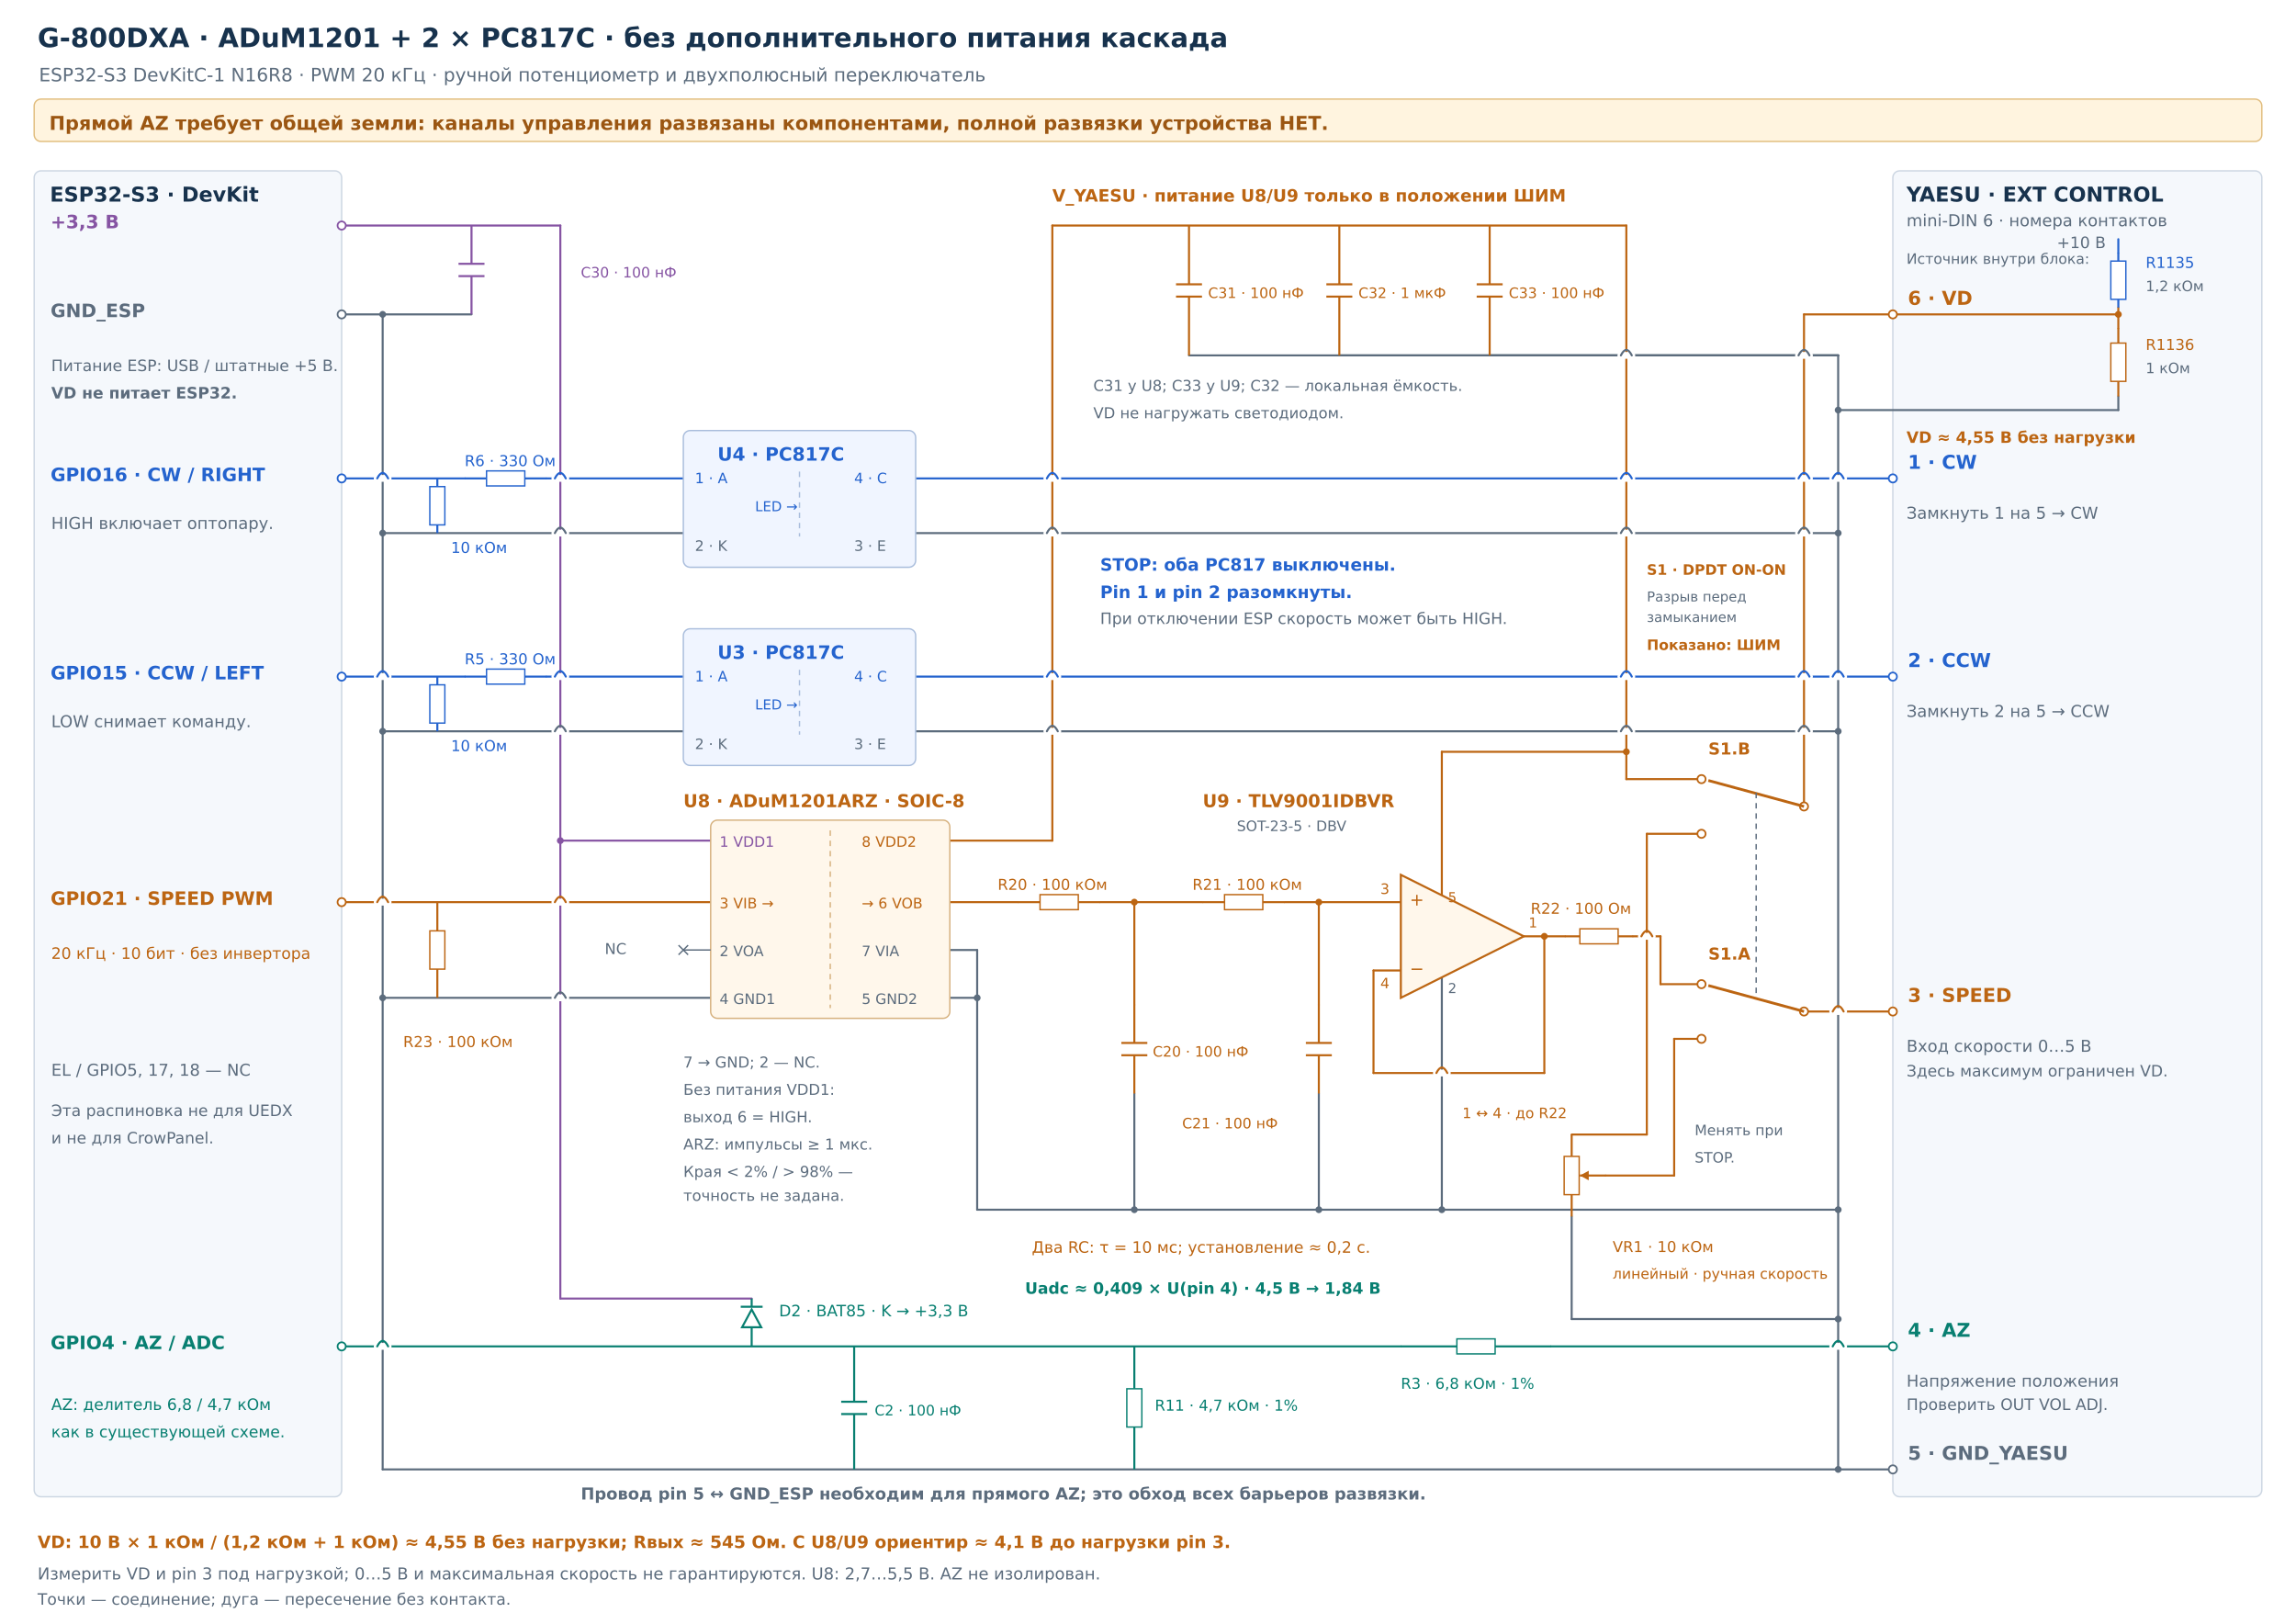
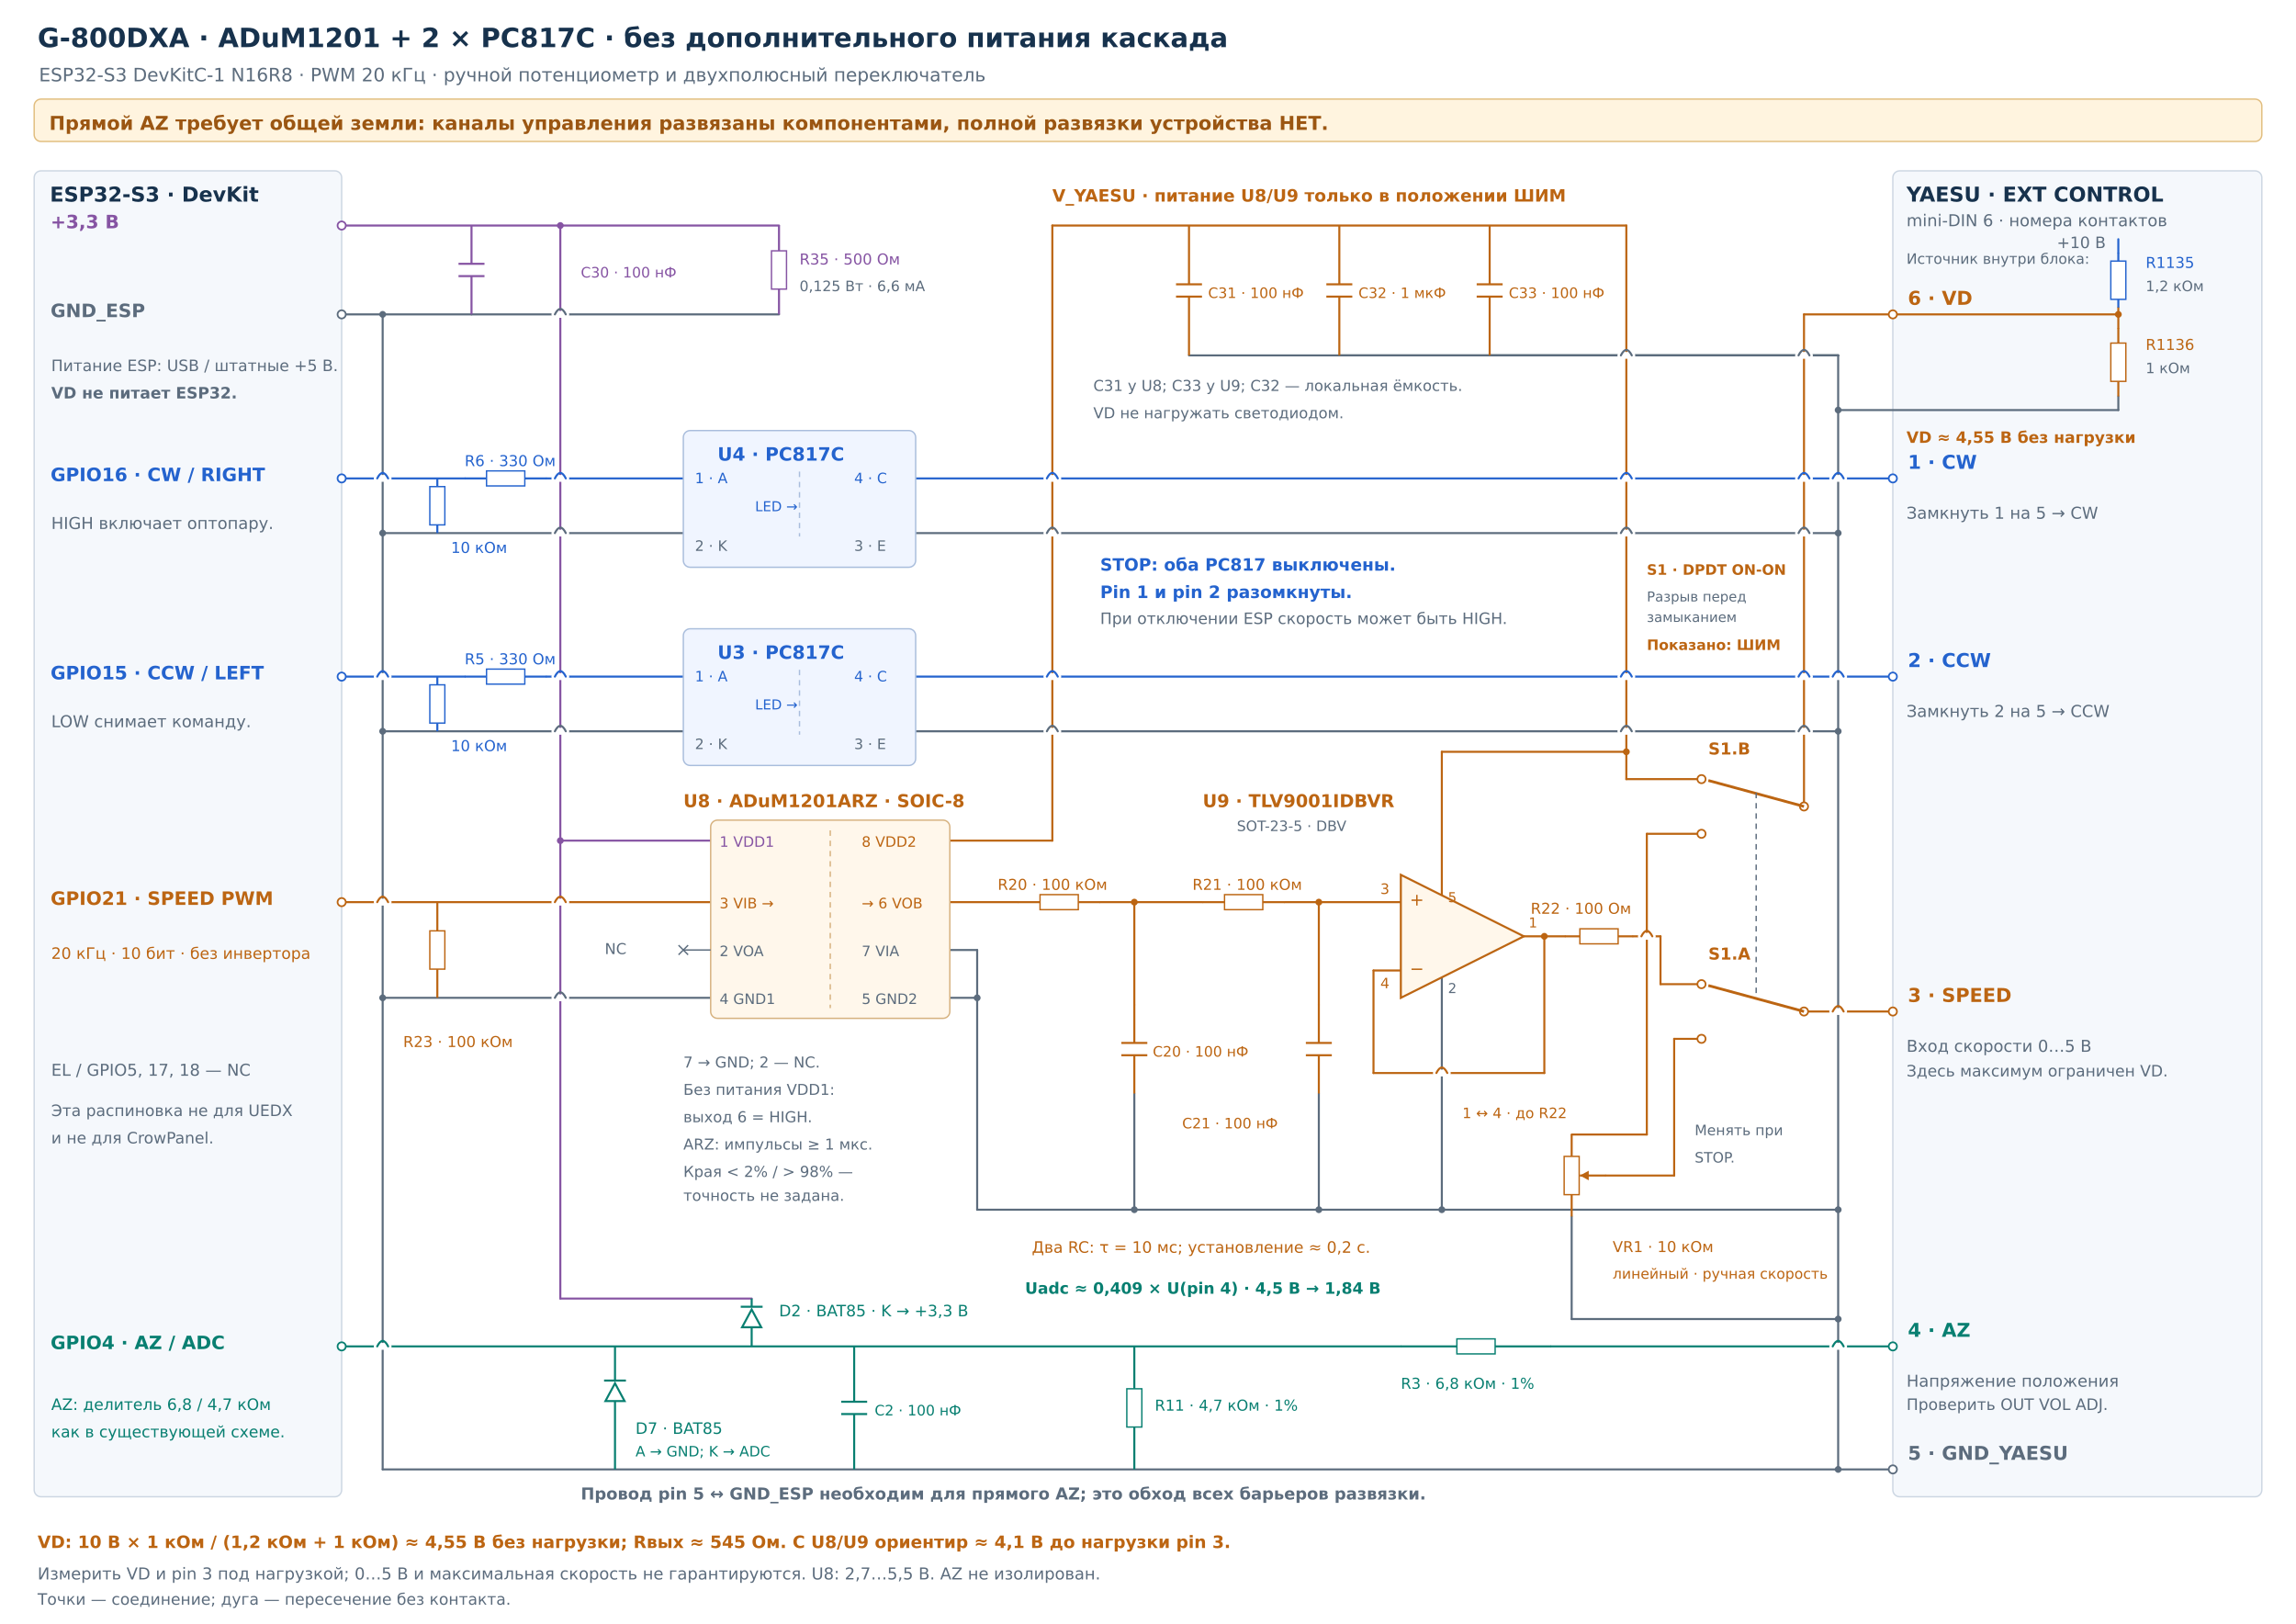
<svg xmlns="http://www.w3.org/2000/svg" width="420mm" height="297mm" viewBox="0 0 3360 2376">
  <rect x="0" y="0" width="3360" height="2376" rx="0" fill="white" stroke="white" stroke-width="2" />
  <rect x="50" y="145" width="3260" height="62" rx="10" fill="#fff4df" stroke="#e1bd7e" stroke-width="2" />
  <rect x="50" y="250" width="450" height="1940" rx="10" fill="#f5f8fc" stroke="#ccd6e2" stroke-width="2" />
  <rect x="2770" y="250" width="540" height="1940" rx="10" fill="#f5f8fc" stroke="#ccd6e2" stroke-width="2" />
  <g fill="none" stroke-width="3" stroke-linejoin="round" stroke-linecap="round">
    <path d="M500,460 L560,460" stroke="#5c6c7d" />
    <path d="M560,460 L560,2150" stroke="#5c6c7d" />
    <path d="M560,2150 L2770,2150" stroke="#5c6c7d" />
    <path d="M2690,520 L2690,2150" stroke="#5c6c7d" />
    <path d="M500,330 L820,330" stroke="#8654a3" />
    <path d="M820,330 L820,1900" stroke="#8654a3" />
    <path d="M820,1900 L1100,1900" stroke="#8654a3" />
    <path d="M690,460 L560,460" stroke="#5c6c7d" />
+     <path d="M820,330 L1140,330" stroke="#8654a3" />
+     <path d="M1140,460 L690,460" stroke="#5c6c7d" />
    <path d="M1540,1230 L1540,330" stroke="#bc6512" />
    <path d="M1540,330 L2380,330" stroke="#bc6512" />
    <path d="M2380,330 L2380,1140" stroke="#bc6512" />
    <path d="M2380,1140 L2490,1140" stroke="#bc6512" />
    <path d="M1740,520 L2690,520" stroke="#5c6c7d" />
    <path d="M1960,520 L2690,520" stroke="#5c6c7d" />
    <path d="M2180,520 L2690,520" stroke="#5c6c7d" />
    <path d="M3100,350 L3100,370" stroke="#2463ce" />
    <path d="M3100,450 L3100,480" stroke="#bc6512" />
    <path d="M3100,460 L2640,460" stroke="#bc6512" />
    <path d="M2640,460 L2640,1180" stroke="#bc6512" />
    <path d="M3100,580 L3100,600" stroke="#5c6c7d" />
    <path d="M3100,600 L2690,600" stroke="#5c6c7d" />
    <path d="M500,700 L680,700" stroke="#2463ce" />
    <path d="M800,700 L1000,700" stroke="#2463ce" />
    <path d="M1000,780 L560,780" stroke="#5c6c7d" />
    <path d="M1340,780 L2690,780" stroke="#5c6c7d" />
    <path d="M1340,700 L2770,700" stroke="#2463ce" />
    <path d="M500,990 L680,990" stroke="#2463ce" />
    <path d="M800,990 L1000,990" stroke="#2463ce" />
    <path d="M1000,1070 L560,1070" stroke="#5c6c7d" />
    <path d="M1340,1070 L2690,1070" stroke="#5c6c7d" />
    <path d="M1340,990 L2770,990" stroke="#2463ce" />
    <path d="M820,1230 L1040,1230" stroke="#8654a3" />
    <path d="M1390,1230 L1540,1230" stroke="#bc6512" />
    <path d="M500,1320 L1040,1320" stroke="#bc6512" />
    <path d="M1040,1460 L560,1460" stroke="#5c6c7d" />
    <path d="M1390,1390 L1430,1390" stroke="#5c6c7d" />
    <path d="M1430,1390 L1430,1770" stroke="#5c6c7d" />
    <path d="M1430,1770 L2690,1770" stroke="#5c6c7d" />
    <path d="M1390,1460 L1430,1460" stroke="#5c6c7d" />
    <path d="M1390,1320 L1490,1320" stroke="#bc6512" />
    <path d="M1610,1320 L1760,1320" stroke="#bc6512" />
    <path d="M1880,1320 L2050,1320" stroke="#bc6512" />
    <path d="M1660,1320 L1660,1470" stroke="#bc6512" />
    <path d="M1660,1600 L1660,1770" stroke="#5c6c7d" />
    <path d="M1930,1320 L1930,1470" stroke="#bc6512" />
    <path d="M1930,1600 L1930,1770" stroke="#5c6c7d" />
    <path d="M2380,1100 L2110,1100" stroke="#bc6512" />
    <path d="M2110,1100 L2110,1310" stroke="#bc6512" />
    <path d="M2110,1430 L2110,1770" stroke="#5c6c7d" />
    <path d="M2230,1370 L2290,1370" stroke="#bc6512" />
    <path d="M2260,1370 L2260,1570" stroke="#bc6512" />
    <path d="M2260,1570 L2010,1570" stroke="#bc6512" />
    <path d="M2010,1570 L2010,1420" stroke="#bc6512" />
    <path d="M2010,1420 L2050,1420" stroke="#bc6512" />
    <path d="M2390,1370 L2430,1370" stroke="#bc6512" />
    <path d="M2430,1370 L2430,1440" stroke="#bc6512" />
    <path d="M2430,1440 L2490,1440" stroke="#bc6512" />
    <path d="M2640,1480 L2770,1480" stroke="#bc6512" />
    <path d="M2490,1220 L2410,1220" stroke="#bc6512" />
    <path d="M2410,1220 L2410,1660" stroke="#bc6512" />
    <path d="M2410,1660 L2300,1660" stroke="#bc6512" />
    <path d="M2490,1520 L2450,1520" stroke="#bc6512" />
    <path d="M2450,1520 L2450,1720" stroke="#bc6512" />
    <path d="M2450,1720 L2350,1720" stroke="#bc6512" />
    <path d="M2300,1780 L2300,1930" stroke="#5c6c7d" />
    <path d="M2300,1930 L2690,1930" stroke="#5c6c7d" />
    <path d="M2770,1970 L2270,1970" stroke="#087f71" />
    <path d="M2050,1970 L500,1970" stroke="#087f71" />
    <path d="M552,700 L568,700" stroke="white" stroke-width="10" />
    <path d="M552,700 Q560,684 568,700" stroke="#2463ce" />
    <path d="M552,990 L568,990" stroke="white" stroke-width="10" />
    <path d="M552,990 Q560,974 568,990" stroke="#2463ce" />
    <path d="M552,1320 L568,1320" stroke="white" stroke-width="10" />
    <path d="M552,1320 Q560,1304 568,1320" stroke="#bc6512" />
    <path d="M552,1970 L568,1970" stroke="white" stroke-width="10" />
    <path d="M552,1970 Q560,1954 568,1970" stroke="#087f71" />
+     <path d="M812,460 L828,460" stroke="white" stroke-width="10" />
+     <path d="M812,460 Q820,444 828,460" stroke="#5c6c7d" />
    <path d="M812,700 L828,700" stroke="white" stroke-width="10" />
    <path d="M812,700 Q820,684 828,700" stroke="#2463ce" />
    <path d="M812,780 L828,780" stroke="white" stroke-width="10" />
    <path d="M812,780 Q820,764 828,780" stroke="#5c6c7d" />
    <path d="M812,990 L828,990" stroke="white" stroke-width="10" />
    <path d="M812,990 Q820,974 828,990" stroke="#2463ce" />
    <path d="M812,1070 L828,1070" stroke="white" stroke-width="10" />
    <path d="M812,1070 Q820,1054 828,1070" stroke="#5c6c7d" />
    <path d="M812,1320 L828,1320" stroke="white" stroke-width="10" />
    <path d="M812,1320 Q820,1304 828,1320" stroke="#bc6512" />
    <path d="M812,1460 L828,1460" stroke="white" stroke-width="10" />
    <path d="M812,1460 Q820,1444 828,1460" stroke="#5c6c7d" />
    <path d="M1532,700 L1548,700" stroke="white" stroke-width="10" />
    <path d="M1532,700 Q1540,684 1548,700" stroke="#2463ce" />
    <path d="M1532,780 L1548,780" stroke="white" stroke-width="10" />
    <path d="M1532,780 Q1540,764 1548,780" stroke="#5c6c7d" />
    <path d="M1532,990 L1548,990" stroke="white" stroke-width="10" />
    <path d="M1532,990 Q1540,974 1548,990" stroke="#2463ce" />
    <path d="M1532,1070 L1548,1070" stroke="white" stroke-width="10" />
    <path d="M1532,1070 Q1540,1054 1548,1070" stroke="#5c6c7d" />
    <path d="M2102,1570 L2118,1570" stroke="white" stroke-width="10" />
    <path d="M2102,1570 Q2110,1554 2118,1570" stroke="#bc6512" />
    <path d="M2372,520 L2388,520" stroke="white" stroke-width="10" />
    <path d="M2372,520 Q2380,504 2388,520" stroke="#5c6c7d" />
    <path d="M2372,700 L2388,700" stroke="white" stroke-width="10" />
    <path d="M2372,700 Q2380,684 2388,700" stroke="#2463ce" />
    <path d="M2372,780 L2388,780" stroke="white" stroke-width="10" />
    <path d="M2372,780 Q2380,764 2388,780" stroke="#5c6c7d" />
    <path d="M2372,990 L2388,990" stroke="white" stroke-width="10" />
    <path d="M2372,990 Q2380,974 2388,990" stroke="#2463ce" />
    <path d="M2372,1070 L2388,1070" stroke="white" stroke-width="10" />
    <path d="M2372,1070 Q2380,1054 2388,1070" stroke="#5c6c7d" />
    <path d="M2402,1370 L2418,1370" stroke="white" stroke-width="10" />
    <path d="M2402,1370 Q2410,1354 2418,1370" stroke="#bc6512" />
    <path d="M2632,520 L2648,520" stroke="white" stroke-width="10" />
    <path d="M2632,520 Q2640,504 2648,520" stroke="#5c6c7d" />
    <path d="M2632,700 L2648,700" stroke="white" stroke-width="10" />
    <path d="M2632,700 Q2640,684 2648,700" stroke="#2463ce" />
    <path d="M2632,780 L2648,780" stroke="white" stroke-width="10" />
    <path d="M2632,780 Q2640,764 2648,780" stroke="#5c6c7d" />
    <path d="M2632,990 L2648,990" stroke="white" stroke-width="10" />
    <path d="M2632,990 Q2640,974 2648,990" stroke="#2463ce" />
    <path d="M2632,1070 L2648,1070" stroke="white" stroke-width="10" />
    <path d="M2632,1070 Q2640,1054 2648,1070" stroke="#5c6c7d" />
    <path d="M2682,700 L2698,700" stroke="white" stroke-width="10" />
    <path d="M2682,700 Q2690,684 2698,700" stroke="#2463ce" />
    <path d="M2682,990 L2698,990" stroke="white" stroke-width="10" />
    <path d="M2682,990 Q2690,974 2698,990" stroke="#2463ce" />
    <path d="M2682,1480 L2698,1480" stroke="white" stroke-width="10" />
    <path d="M2682,1480 Q2690,1464 2698,1480" stroke="#bc6512" />
    <path d="M2682,1970 L2698,1970" stroke="white" stroke-width="10" />
    <path d="M2682,1970 Q2690,1954 2698,1970" stroke="#087f71" />
  </g>
  <circle cx="560" cy="460" r="5" fill="#5c6c7d" />
  <circle cx="560" cy="780" r="5" fill="#5c6c7d" />
  <circle cx="560" cy="1070" r="5" fill="#5c6c7d" />
  <circle cx="560" cy="1460" r="5" fill="#5c6c7d" />
  <circle cx="2690" cy="2150" r="5" fill="#5c6c7d" />
  <circle cx="2690" cy="600" r="5" fill="#5c6c7d" />
  <circle cx="2690" cy="780" r="5" fill="#5c6c7d" />
  <circle cx="2690" cy="1070" r="5" fill="#5c6c7d" />
  <circle cx="2690" cy="1770" r="5" fill="#5c6c7d" />
  <circle cx="2690" cy="1930" r="5" fill="#5c6c7d" />
  <circle cx="1430" cy="1460" r="5" fill="#5c6c7d" />
  <circle cx="1660" cy="1770" r="5" fill="#5c6c7d" />
  <circle cx="1930" cy="1770" r="5" fill="#5c6c7d" />
  <circle cx="2110" cy="1770" r="5" fill="#5c6c7d" />
+   <circle cx="820" cy="330" r="5" fill="#8654a3" />
  <circle cx="820" cy="1230" r="5" fill="#8654a3" />
  <circle cx="2380" cy="1100" r="5" fill="#bc6512" />
  <circle cx="3100" cy="460" r="5" fill="#bc6512" />
  <circle cx="1660" cy="1320" r="5" fill="#bc6512" />
  <circle cx="1930" cy="1320" r="5" fill="#bc6512" />
  <circle cx="2260" cy="1370" r="5" fill="#bc6512" />
  <circle cx="500" cy="330" r="6" fill="white" stroke="#8654a3" stroke-width="2.5" />
  <circle cx="500" cy="460" r="6" fill="white" stroke="#5c6c7d" stroke-width="2.5" />
  <circle cx="500" cy="700" r="6" fill="white" stroke="#2463ce" stroke-width="2.5" />
  <circle cx="500" cy="990" r="6" fill="white" stroke="#2463ce" stroke-width="2.5" />
  <circle cx="500" cy="1320" r="6" fill="white" stroke="#bc6512" stroke-width="2.5" />
  <circle cx="500" cy="1970" r="6" fill="white" stroke="#087f71" stroke-width="2.5" />
  <circle cx="2770" cy="460" r="6" fill="white" stroke="#bc6512" stroke-width="2.5" />
  <circle cx="2770" cy="700" r="6" fill="white" stroke="#2463ce" stroke-width="2.5" />
  <circle cx="2770" cy="990" r="6" fill="white" stroke="#2463ce" stroke-width="2.5" />
  <circle cx="2770" cy="1480" r="6" fill="white" stroke="#bc6512" stroke-width="2.5" />
  <circle cx="2770" cy="1970" r="6" fill="white" stroke="#087f71" stroke-width="2.5" />
  <circle cx="2770" cy="2150" r="6" fill="white" stroke="#5c6c7d" stroke-width="2.5" />
  <polyline points="690,330 690,386.0" fill="none" stroke="#8654a3" stroke-width="3" />
  <polyline points="671,386.0 709,386.0" fill="none" stroke="#8654a3" stroke-width="3" />
  <polyline points="671,404.0 709,404.0" fill="none" stroke="#8654a3" stroke-width="3" />
  <polyline points="690,404.0 690,460" fill="none" stroke="#8654a3" stroke-width="3" />
+   <polyline points="1140,330 1140.0,367.0" fill="none" stroke="#8654a3" stroke-width="3" />
+   <polyline points="1140.0,423.0 1140,460" fill="none" stroke="#8654a3" stroke-width="3" />
+   <rect x="1129.0" y="367.0" width="22" height="56" rx="0" fill="white" stroke="#8654a3" stroke-width="2" />
  <polyline points="1740,330 1740,416.0" fill="none" stroke="#bc6512" stroke-width="3" />
  <polyline points="1721,416.0 1759,416.0" fill="none" stroke="#bc6512" stroke-width="3" />
  <polyline points="1721,434.0 1759,434.0" fill="none" stroke="#bc6512" stroke-width="3" />
  <polyline points="1740,434.0 1740,520" fill="none" stroke="#bc6512" stroke-width="3" />
  <polyline points="1960,330 1960,416.0" fill="none" stroke="#bc6512" stroke-width="3" />
  <polyline points="1941,416.0 1979,416.0" fill="none" stroke="#bc6512" stroke-width="3" />
  <polyline points="1941,434.0 1979,434.0" fill="none" stroke="#bc6512" stroke-width="3" />
  <polyline points="1960,434.0 1960,520" fill="none" stroke="#bc6512" stroke-width="3" />
  <polyline points="2180,330 2180,416.0" fill="none" stroke="#bc6512" stroke-width="3" />
  <polyline points="2161,416.0 2199,416.0" fill="none" stroke="#bc6512" stroke-width="3" />
  <polyline points="2161,434.0 2199,434.0" fill="none" stroke="#bc6512" stroke-width="3" />
  <polyline points="2180,434.0 2180,520" fill="none" stroke="#bc6512" stroke-width="3" />
  <polyline points="3100,370 3100.0,382.0" fill="none" stroke="#2463ce" stroke-width="3" />
  <polyline points="3100.0,438.0 3100,450" fill="none" stroke="#2463ce" stroke-width="3" />
  <rect x="3089.0" y="382.0" width="22" height="56" rx="0" fill="white" stroke="#2463ce" stroke-width="2" />
  <polyline points="3100,480 3100.0,502.0" fill="none" stroke="#bc6512" stroke-width="3" />
  <polyline points="3100.0,558.0 3100,580" fill="none" stroke="#bc6512" stroke-width="3" />
  <rect x="3089.0" y="502.0" width="22" height="56" rx="0" fill="white" stroke="#bc6512" stroke-width="2" />
  <polyline points="680,700 712.0,700.0" fill="none" stroke="#2463ce" stroke-width="3" />
  <polyline points="768.0,700.0 800,700" fill="none" stroke="#2463ce" stroke-width="3" />
  <rect x="712.0" y="689.0" width="56" height="22" rx="0" fill="white" stroke="#2463ce" stroke-width="2" />
  <polyline points="640,700 640.0,712.0" fill="none" stroke="#2463ce" stroke-width="3" />
  <polyline points="640.0,768.0 640,780" fill="none" stroke="#2463ce" stroke-width="3" />
  <rect x="629.0" y="712.0" width="22" height="56" rx="0" fill="white" stroke="#2463ce" stroke-width="2" />
  <rect x="1000" y="630" width="340" height="200" rx="10" fill="#f0f5ff" stroke="#a9bddc" stroke-width="2" />
  <polyline points="1170,690 1170,785" fill="none" stroke="#a9bddc" stroke-width="2" stroke-dasharray="8 7" />
  <polyline points="680,990 712.0,990.0" fill="none" stroke="#2463ce" stroke-width="3" />
  <polyline points="768.0,990.0 800,990" fill="none" stroke="#2463ce" stroke-width="3" />
  <rect x="712.0" y="979.0" width="56" height="22" rx="0" fill="white" stroke="#2463ce" stroke-width="2" />
  <polyline points="640,990 640.0,1002.0" fill="none" stroke="#2463ce" stroke-width="3" />
  <polyline points="640.0,1058.0 640,1070" fill="none" stroke="#2463ce" stroke-width="3" />
  <rect x="629.0" y="1002.0" width="22" height="56" rx="0" fill="white" stroke="#2463ce" stroke-width="2" />
  <rect x="1000" y="920" width="340" height="200" rx="10" fill="#f0f5ff" stroke="#a9bddc" stroke-width="2" />
  <polyline points="1170,980 1170,1075" fill="none" stroke="#a9bddc" stroke-width="2" stroke-dasharray="8 7" />
  <rect x="1040" y="1200" width="350" height="290" rx="10" fill="#fff7eb" stroke="#d6b17e" stroke-width="2" />
  <polyline points="1215,1215 1215,1475" fill="none" stroke="#d6b17e" stroke-width="2" stroke-dasharray="8 7" />
  <polyline points="1040,1390 1000,1390" fill="none" stroke="#5c6c7d" stroke-width="2" />
  <polyline points="993,1383 1007,1397" fill="none" stroke="#5c6c7d" stroke-width="2" />
  <polyline points="993,1397 1007,1383" fill="none" stroke="#5c6c7d" stroke-width="2" />
  <polyline points="640,1320 640.0,1362.0" fill="none" stroke="#bc6512" stroke-width="3" />
  <polyline points="640.0,1418.0 640,1460" fill="none" stroke="#bc6512" stroke-width="3" />
  <rect x="629.0" y="1362.0" width="22" height="56" rx="0" fill="white" stroke="#bc6512" stroke-width="2" />
  <polyline points="1490,1320 1522.0,1320.0" fill="none" stroke="#bc6512" stroke-width="3" />
  <polyline points="1578.0,1320.0 1610,1320" fill="none" stroke="#bc6512" stroke-width="3" />
  <rect x="1522.0" y="1309.0" width="56" height="22" rx="0" fill="white" stroke="#bc6512" stroke-width="2" />
  <polyline points="1760,1320 1792.0,1320.0" fill="none" stroke="#bc6512" stroke-width="3" />
  <polyline points="1848.0,1320.0 1880,1320" fill="none" stroke="#bc6512" stroke-width="3" />
  <rect x="1792.0" y="1309.0" width="56" height="22" rx="0" fill="white" stroke="#bc6512" stroke-width="2" />
  <polyline points="1660,1470 1660,1526.0" fill="none" stroke="#bc6512" stroke-width="3" />
  <polyline points="1641,1526.0 1679,1526.0" fill="none" stroke="#bc6512" stroke-width="3" />
  <polyline points="1641,1544.0 1679,1544.0" fill="none" stroke="#bc6512" stroke-width="3" />
  <polyline points="1660,1544.0 1660,1600" fill="none" stroke="#bc6512" stroke-width="3" />
  <polyline points="1930,1470 1930,1526.0" fill="none" stroke="#bc6512" stroke-width="3" />
  <polyline points="1911,1526.0 1949,1526.0" fill="none" stroke="#bc6512" stroke-width="3" />
  <polyline points="1911,1544.0 1949,1544.0" fill="none" stroke="#bc6512" stroke-width="3" />
  <polyline points="1930,1544.0 1930,1600" fill="none" stroke="#bc6512" stroke-width="3" />
  <polygon points="2050,1280 2050,1460 2230,1370" fill="#fff7eb" stroke="#bc6512" stroke-width="3" />
  <polyline points="2290,1370 2312.0,1370.0" fill="none" stroke="#bc6512" stroke-width="3" />
  <polyline points="2368.0,1370.0 2390,1370" fill="none" stroke="#bc6512" stroke-width="3" />
  <rect x="2312.0" y="1359.0" width="56" height="22" rx="0" fill="white" stroke="#bc6512" stroke-width="2" />
  <circle cx="2640" cy="1180" r="6" fill="white" stroke="#bc6512" stroke-width="2.5" />
  <circle cx="2490" cy="1140" r="6" fill="white" stroke="#bc6512" stroke-width="2.5" />
  <circle cx="2490" cy="1220" r="6" fill="white" stroke="#bc6512" stroke-width="2.5" />
  <polyline points="2640,1180 2500,1142" fill="none" stroke="#bc6512" stroke-width="4" />
  <circle cx="2640" cy="1480" r="6" fill="white" stroke="#bc6512" stroke-width="2.5" />
  <circle cx="2490" cy="1440" r="6" fill="white" stroke="#bc6512" stroke-width="2.5" />
  <circle cx="2490" cy="1520" r="6" fill="white" stroke="#bc6512" stroke-width="2.5" />
  <polyline points="2640,1480 2500,1442" fill="none" stroke="#bc6512" stroke-width="4" />
  <polyline points="2570,1160 2570,1460" fill="none" stroke="#5c6c7d" stroke-width="2" stroke-dasharray="8 7" />
  <polyline points="2300,1660 2300.0,1692.0" fill="none" stroke="#bc6512" stroke-width="3" />
  <polyline points="2300.0,1748.0 2300,1780" fill="none" stroke="#bc6512" stroke-width="3" />
  <rect x="2289.0" y="1692.0" width="22" height="56" rx="0" fill="white" stroke="#bc6512" stroke-width="2" />
  <polyline points="2350,1720 2312,1720" fill="none" stroke="#bc6512" stroke-width="3" />
  <polygon points="2312,1720 2325,1713 2325,1727" fill="#bc6512" />
  <polyline points="2050,1970 2132.0,1970.0" fill="none" stroke="#087f71" stroke-width="3" />
  <polyline points="2188.0,1970.0 2270,1970" fill="none" stroke="#087f71" stroke-width="3" />
  <rect x="2132.0" y="1959.0" width="56" height="22" rx="0" fill="white" stroke="#087f71" stroke-width="2" />
  <polyline points="1660,1970 1660.0,2032.0" fill="none" stroke="#087f71" stroke-width="3" />
  <polyline points="1660.0,2088.0 1660,2150" fill="none" stroke="#087f71" stroke-width="3" />
  <rect x="1649.0" y="2032.0" width="22" height="56" rx="0" fill="white" stroke="#087f71" stroke-width="2" />
  <polyline points="1250,1970 1250,2051.0" fill="none" stroke="#087f71" stroke-width="3" />
  <polyline points="1231,2051.0 1269,2051.0" fill="none" stroke="#087f71" stroke-width="3" />
  <polyline points="1231,2069.0 1269,2069.0" fill="none" stroke="#087f71" stroke-width="3" />
  <polyline points="1250,2069.0 1250,2150" fill="none" stroke="#087f71" stroke-width="3" />
  <polyline points="1100,1900 1100,1912" fill="none" stroke="#087f71" stroke-width="3" />
  <polyline points="1084,1912 1116,1912" fill="none" stroke="#087f71" stroke-width="3" />
  <polygon points="1100,1916 1086,1942 1114,1942" fill="white" stroke="#087f71" stroke-width="3" />
  <polyline points="1100,1942 1100,1970" fill="none" stroke="#087f71" stroke-width="3" />
+   <polyline points="900,1970 900,2020" fill="none" stroke="#087f71" stroke-width="3" />
+   <polyline points="884,2020 916,2020" fill="none" stroke="#087f71" stroke-width="3" />
+   <polygon points="900,2024 886,2050 914,2050" fill="white" stroke="#087f71" stroke-width="3" />
+   <polyline points="900,2050 900,2150" fill="none" stroke="#087f71" stroke-width="3" />
  <g font-family="DejaVu Sans,sans-serif">
    <text x="55" y="69" font-size="39" font-weight="700" fill="#17324d">G-800DXA · ADuM1201 + 2 × PC817C · без дополнительного питания каскада</text>
    <text x="57" y="119" font-size="27" font-weight="400" fill="#5c6c7d">ESP32-S3 DevKitC-1 N16R8 · PWM 20 кГц · ручной потенциометр и двухполюсный переключатель</text>
    <text x="72" y="190" font-size="28" font-weight="700" fill="#9b5612">Прямой AZ требует общей земли: каналы управления развязаны компонентами, полной развязки устройства НЕТ.</text>
    <text x="73" y="295" font-size="30" font-weight="700" fill="#17324d">ESP32-S3 · DevKit</text>
    <text x="2790" y="295" font-size="30" font-weight="700" fill="#17324d">YAESU · EXT CONTROL</text>
    <text x="2790" y="331" font-size="24" font-weight="400" fill="#5c6c7d">mini-DIN 6 · номера контактов</text>
    <text x="74" y="334" font-size="27" font-weight="700" fill="#8654a3">+3,3 В</text>
    <text x="74" y="464" font-size="27" font-weight="700" fill="#5c6c7d">GND_ESP</text>
    <text x="74" y="704" font-size="27" font-weight="700" fill="#2463ce">GPIO16 · CW / RIGHT</text>
    <text x="74" y="994" font-size="27" font-weight="700" fill="#2463ce">GPIO15 · CCW / LEFT</text>
    <text x="74" y="1324" font-size="27" font-weight="700" fill="#bc6512">GPIO21 · SPEED PWM</text>
    <text x="74" y="1974" font-size="27" font-weight="700" fill="#087f71">GPIO4 · AZ / ADC</text>
    <text x="2792" y="446" font-size="28" font-weight="700" fill="#bc6512">6 · VD</text>
    <text x="2792" y="686" font-size="28" font-weight="700" fill="#2463ce">1 · CW</text>
    <text x="2792" y="976" font-size="28" font-weight="700" fill="#2463ce">2 · CCW</text>
    <text x="2792" y="1466" font-size="28" font-weight="700" fill="#bc6512">3 · SPEED</text>
    <text x="2792" y="1956" font-size="28" font-weight="700" fill="#087f71">4 · AZ</text>
    <text x="2792" y="2136" font-size="28" font-weight="700" fill="#5c6c7d">5 · GND_YAESU</text>
    <text x="2790" y="759" font-size="24" font-weight="400" fill="#5c6c7d">Замкнуть 1 на 5 → CW</text>
    <text x="2790" y="1049" font-size="24" font-weight="400" fill="#5c6c7d">Замкнуть 2 на 5 → CCW</text>
    <text x="2790" y="1539" font-size="24" font-weight="400" fill="#5c6c7d">Вход скорости 0…5 В</text>
    <text x="2790" y="1575" font-size="23" font-weight="400" fill="#5c6c7d">Здесь максимум ограничен VD.</text>
    <text x="2790" y="2029" font-size="24" font-weight="400" fill="#5c6c7d">Напряжение положения</text>
    <text x="2790" y="2063" font-size="23" font-weight="400" fill="#5c6c7d">Проверить OUT VOL ADJ.</text>
    <text x="75" y="543" font-size="23" font-weight="400" fill="#5c6c7d">Питание ESP: USB / штатные +5 В.</text>
    <text x="75" y="583" font-size="23" font-weight="700" fill="#5c6c7d">VD не питает ESP32.</text>
    <text x="75" y="774" font-size="24" font-weight="400" fill="#5c6c7d">HIGH включает оптопару.</text>
    <text x="75" y="1064" font-size="24" font-weight="400" fill="#5c6c7d">LOW снимает команду.</text>
    <text x="75" y="1403" font-size="23" font-weight="400" fill="#bc6512">20 кГц · 10 бит · без инвертора</text>
    <text x="75" y="1574" font-size="24" font-weight="400" fill="#5c6c7d">EL / GPIO5, 17, 18 — NC</text>
    <text x="75" y="1633" font-size="23" font-weight="400" fill="#5c6c7d">Эта распиновка не для UEDX</text>
    <text x="75" y="1673" font-size="23" font-weight="400" fill="#5c6c7d">и не для CrowPanel.</text>
    <text x="75" y="2063" font-size="23" font-weight="400" fill="#087f71">AZ: делитель 6,8 / 4,7 кОм</text>
    <text x="75" y="2103" font-size="23" font-weight="400" fill="#087f71">как в существующей схеме.</text>
    <text x="850" y="2194" font-size="24" font-weight="700" fill="#5c6c7d">Провод pin 5 ↔ GND_ESP необходим для прямого AZ; это обход всех барьеров развязки.</text>
    <text x="850" y="406.0" font-size="21" font-weight="400" fill="#8654a3">C30 · 100 нФ</text>
+     <text x="1170" y="387" font-size="22" font-weight="400" fill="#8654a3">R35 · 500 Ом</text>
+     <text x="1170" y="426" font-size="21" font-weight="400" fill="#5c6c7d">0,125 Вт · 6,6 мА</text>
    <text x="1540" y="295" font-size="25" font-weight="700" fill="#bc6512">V_YAESU · питание U8/U9 только в положении ШИМ</text>
    <text x="1768" y="436.0" font-size="21" font-weight="400" fill="#bc6512">C31 · 100 нФ</text>
    <text x="1988" y="436.0" font-size="21" font-weight="400" fill="#bc6512">C32 · 1 мкФ</text>
    <text x="2208" y="436.0" font-size="21" font-weight="400" fill="#bc6512">C33 · 100 нФ</text>
    <text x="1600" y="572" font-size="22" font-weight="400" fill="#5c6c7d">C31 у U8; C33 у U9; C32 — локальная ёмкость.</text>
    <text x="1600" y="612" font-size="22" font-weight="400" fill="#5c6c7d">VD не нагружать светодиодом.</text>
    <text x="2790" y="386" font-size="21" font-weight="400" fill="#5c6c7d">Источник внутри блока:</text>
    <text x="3010" y="363" font-size="23" font-weight="400" fill="#5c6c7d">+10 В</text>
    <text x="3140" y="392" font-size="22" font-weight="400" fill="#2463ce">R1135</text>
    <text x="3140" y="426" font-size="21" font-weight="400" fill="#5c6c7d">1,2 кОм</text>
    <text x="3140" y="512" font-size="22" font-weight="400" fill="#bc6512">R1136</text>
    <text x="3140" y="546" font-size="21" font-weight="400" fill="#5c6c7d">1 кОм</text>
    <text x="2790" y="648" font-size="23" font-weight="700" fill="#bc6512">VD ≈ 4,55 В без нагрузки</text>
    <text x="680" y="682.0" font-size="22" font-weight="400" fill="#2463ce">R6 · 330 Ом</text>
    <text x="660" y="809" font-size="22" font-weight="400" fill="#2463ce">10 кОм</text>
    <text x="1050" y="674" font-size="27" font-weight="700" fill="#2463ce">U4 · PC817C</text>
    <text x="1017" y="707" font-size="21" font-weight="400" fill="#2463ce">1 · A</text>
    <text x="1017" y="806" font-size="21" font-weight="400" fill="#5c6c7d">2 · K</text>
    <text x="1250" y="707" font-size="21" font-weight="400" fill="#2463ce">4 · C</text>
    <text x="1250" y="806" font-size="21" font-weight="400" fill="#5c6c7d">3 · E</text>
    <text x="1105" y="748" font-size="20" font-weight="400" fill="#2463ce">LED →</text>
    <text x="680" y="972.0" font-size="22" font-weight="400" fill="#2463ce">R5 · 330 Ом</text>
    <text x="660" y="1099" font-size="22" font-weight="400" fill="#2463ce">10 кОм</text>
    <text x="1050" y="964" font-size="27" font-weight="700" fill="#2463ce">U3 · PC817C</text>
    <text x="1017" y="997" font-size="21" font-weight="400" fill="#2463ce">1 · A</text>
    <text x="1017" y="1096" font-size="21" font-weight="400" fill="#5c6c7d">2 · K</text>
    <text x="1250" y="997" font-size="21" font-weight="400" fill="#2463ce">4 · C</text>
    <text x="1250" y="1096" font-size="21" font-weight="400" fill="#5c6c7d">3 · E</text>
    <text x="1105" y="1038" font-size="20" font-weight="400" fill="#2463ce">LED →</text>
    <text x="1610" y="835" font-size="25" font-weight="700" fill="#2463ce">STOP: оба PC817 выключены.</text>
    <text x="1610" y="875" font-size="25" font-weight="700" fill="#2463ce">Pin 1 и pin 2 разомкнуты.</text>
    <text x="1610" y="913" font-size="23" font-weight="400" fill="#5c6c7d">При отключении ESP скорость может быть HIGH.</text>
    <text x="1000" y="1181" font-size="26" font-weight="700" fill="#bc6512">U8 · ADuM1201ARZ · SOIC-8</text>
    <text x="1053" y="1239" font-size="21" font-weight="400" fill="#8654a3">1 VDD1</text>
    <text x="1053" y="1329" font-size="21" font-weight="400" fill="#bc6512">3 VIB →</text>
    <text x="1053" y="1399" font-size="21" font-weight="400" fill="#5c6c7d">2 VOA</text>
    <text x="1053" y="1469" font-size="21" font-weight="400" fill="#5c6c7d">4 GND1</text>
    <text x="1261" y="1239" font-size="21" font-weight="400" fill="#bc6512">8 VDD2</text>
    <text x="1261" y="1329" font-size="21" font-weight="400" fill="#bc6512">→ 6 VOB</text>
    <text x="1261" y="1399" font-size="21" font-weight="400" fill="#5c6c7d">7 VIA</text>
    <text x="1261" y="1469" font-size="21" font-weight="400" fill="#5c6c7d">5 GND2</text>
    <text x="885" y="1396" font-size="22" font-weight="400" fill="#5c6c7d">NC</text>
    <text x="590" y="1532" font-size="22" font-weight="400" fill="#bc6512">R23 · 100 кОм</text>
    <text x="1000" y="1562" font-size="22" font-weight="400" fill="#5c6c7d">7 → GND; 2 — NC.</text>
    <text x="1000" y="1602" font-size="22" font-weight="400" fill="#5c6c7d">Без питания VDD1:</text>
    <text x="1000" y="1642" font-size="22" font-weight="400" fill="#5c6c7d">выход 6 = HIGH.</text>
    <text x="1000" y="1682" font-size="22" font-weight="400" fill="#5c6c7d">ARZ: импульсы ≥ 1 мкс.</text>
    <text x="1000" y="1722" font-size="22" font-weight="400" fill="#5c6c7d">Края &lt; 2% / &gt; 98% —</text>
    <text x="1000" y="1757" font-size="22" font-weight="400" fill="#5c6c7d">точность не задана.</text>
    <text x="1460" y="1302.0" font-size="22" font-weight="400" fill="#bc6512">R20 · 100 кОм</text>
    <text x="1745" y="1302.0" font-size="22" font-weight="400" fill="#bc6512">R21 · 100 кОм</text>
    <text x="1687" y="1546.0" font-size="21" font-weight="400" fill="#bc6512">C20 · 100 нФ</text>
    <text x="1730" y="1651" font-size="21" font-weight="400" fill="#bc6512">C21 · 100 нФ</text>
    <text x="1510" y="1833" font-size="23" font-weight="400" fill="#bc6512">Два RC: τ = 10 мс; установление ≈ 0,2 с.</text>
    <text x="1760" y="1181" font-size="26" font-weight="700" fill="#bc6512">U9 · TLV9001IDBVR</text>
    <text x="1810" y="1216" font-size="21" font-weight="400" fill="#5c6c7d">SOT-23-5 · DBV</text>
    <text x="2020" y="1308" font-size="21" font-weight="400" fill="#bc6512">3</text>
    <text x="2063" y="1325" font-size="25" font-weight="400" fill="#bc6512">+</text>
    <text x="2020" y="1446" font-size="21" font-weight="400" fill="#bc6512">4</text>
    <text x="2063" y="1426" font-size="25" font-weight="400" fill="#bc6512">−</text>
    <text x="2119" y="1320" font-size="20" font-weight="400" fill="#bc6512">5</text>
    <text x="2119" y="1453" font-size="20" font-weight="400" fill="#5c6c7d">2</text>
    <text x="2237" y="1357" font-size="20" font-weight="400" fill="#bc6512">1</text>
    <text x="2140" y="1636" font-size="21" font-weight="400" fill="#bc6512">1 ↔ 4 · до R22</text>
    <text x="2240" y="1337" font-size="22" font-weight="400" fill="#bc6512">R22 · 100 Ом</text>
    <text x="2500" y="1104" font-size="24" font-weight="700" fill="#bc6512">S1.B</text>
    <text x="2500" y="1404" font-size="24" font-weight="700" fill="#bc6512">S1.A</text>
    <text x="2410" y="841" font-size="21" font-weight="700" fill="#bc6512">S1 · DPDT ON-ON</text>
    <text x="2410" y="880" font-size="20" font-weight="400" fill="#5c6c7d">Разрыв перед</text>
    <text x="2410" y="910" font-size="20" font-weight="400" fill="#5c6c7d">замыканием</text>
    <text x="2410" y="951" font-size="21" font-weight="700" fill="#bc6512">Показано: ШИМ</text>
    <text x="2360" y="1832" font-size="22" font-weight="400" fill="#bc6512">VR1 · 10 кОм</text>
    <text x="2360" y="1871" font-size="21" font-weight="400" fill="#bc6512">линейный · ручная скорость</text>
    <text x="2480" y="1661" font-size="21" font-weight="400" fill="#5c6c7d">Менять при</text>
    <text x="2480" y="1701" font-size="21" font-weight="400" fill="#5c6c7d">STOP.</text>
    <text x="2050" y="2032" font-size="22" font-weight="400" fill="#087f71">R3 · 6,8 кОм · 1%</text>
    <text x="1690" y="2064.0" font-size="22" font-weight="400" fill="#087f71">R11 · 4,7 кОм · 1%</text>
    <text x="1280" y="2071.0" font-size="21" font-weight="400" fill="#087f71">C2 · 100 нФ</text>
    <text x="1140" y="1926" font-size="23" font-weight="400" fill="#087f71">D2 · BAT85 · K → +3,3 В</text>
+     <text x="930" y="2098" font-size="23" font-weight="400" fill="#087f71">D7 · BAT85</text>
+     <text x="930" y="2131" font-size="21" font-weight="400" fill="#087f71">A → GND; K → ADC</text>
    <text x="1500" y="1893" font-size="23" font-weight="700" fill="#087f71">Uadc ≈ 0,409 × U(pin 4) · 4,5 В → 1,84 В</text>
    <text x="55" y="2265" font-size="25" font-weight="700" fill="#bc6512">VD: 10 В × 1 кОм / (1,2 кОм + 1 кОм) ≈ 4,55 В без нагрузки; Rвых ≈ 545 Ом. С U8/U9 ориентир ≈ 4,1 В до нагрузки pin 3.</text>
    <text x="55" y="2311" font-size="24" font-weight="400" fill="#5c6c7d">Измерить VD и pin 3 под нагрузкой; 0…5 В и максимальная скорость не гарантируются. U8: 2,7…5,5 В. AZ не изолирован.</text>
    <text x="55" y="2348" font-size="23" font-weight="400" fill="#5c6c7d">Точки — соединение; дуга — пересечение без контакта.</text>
  </g>
</svg>
